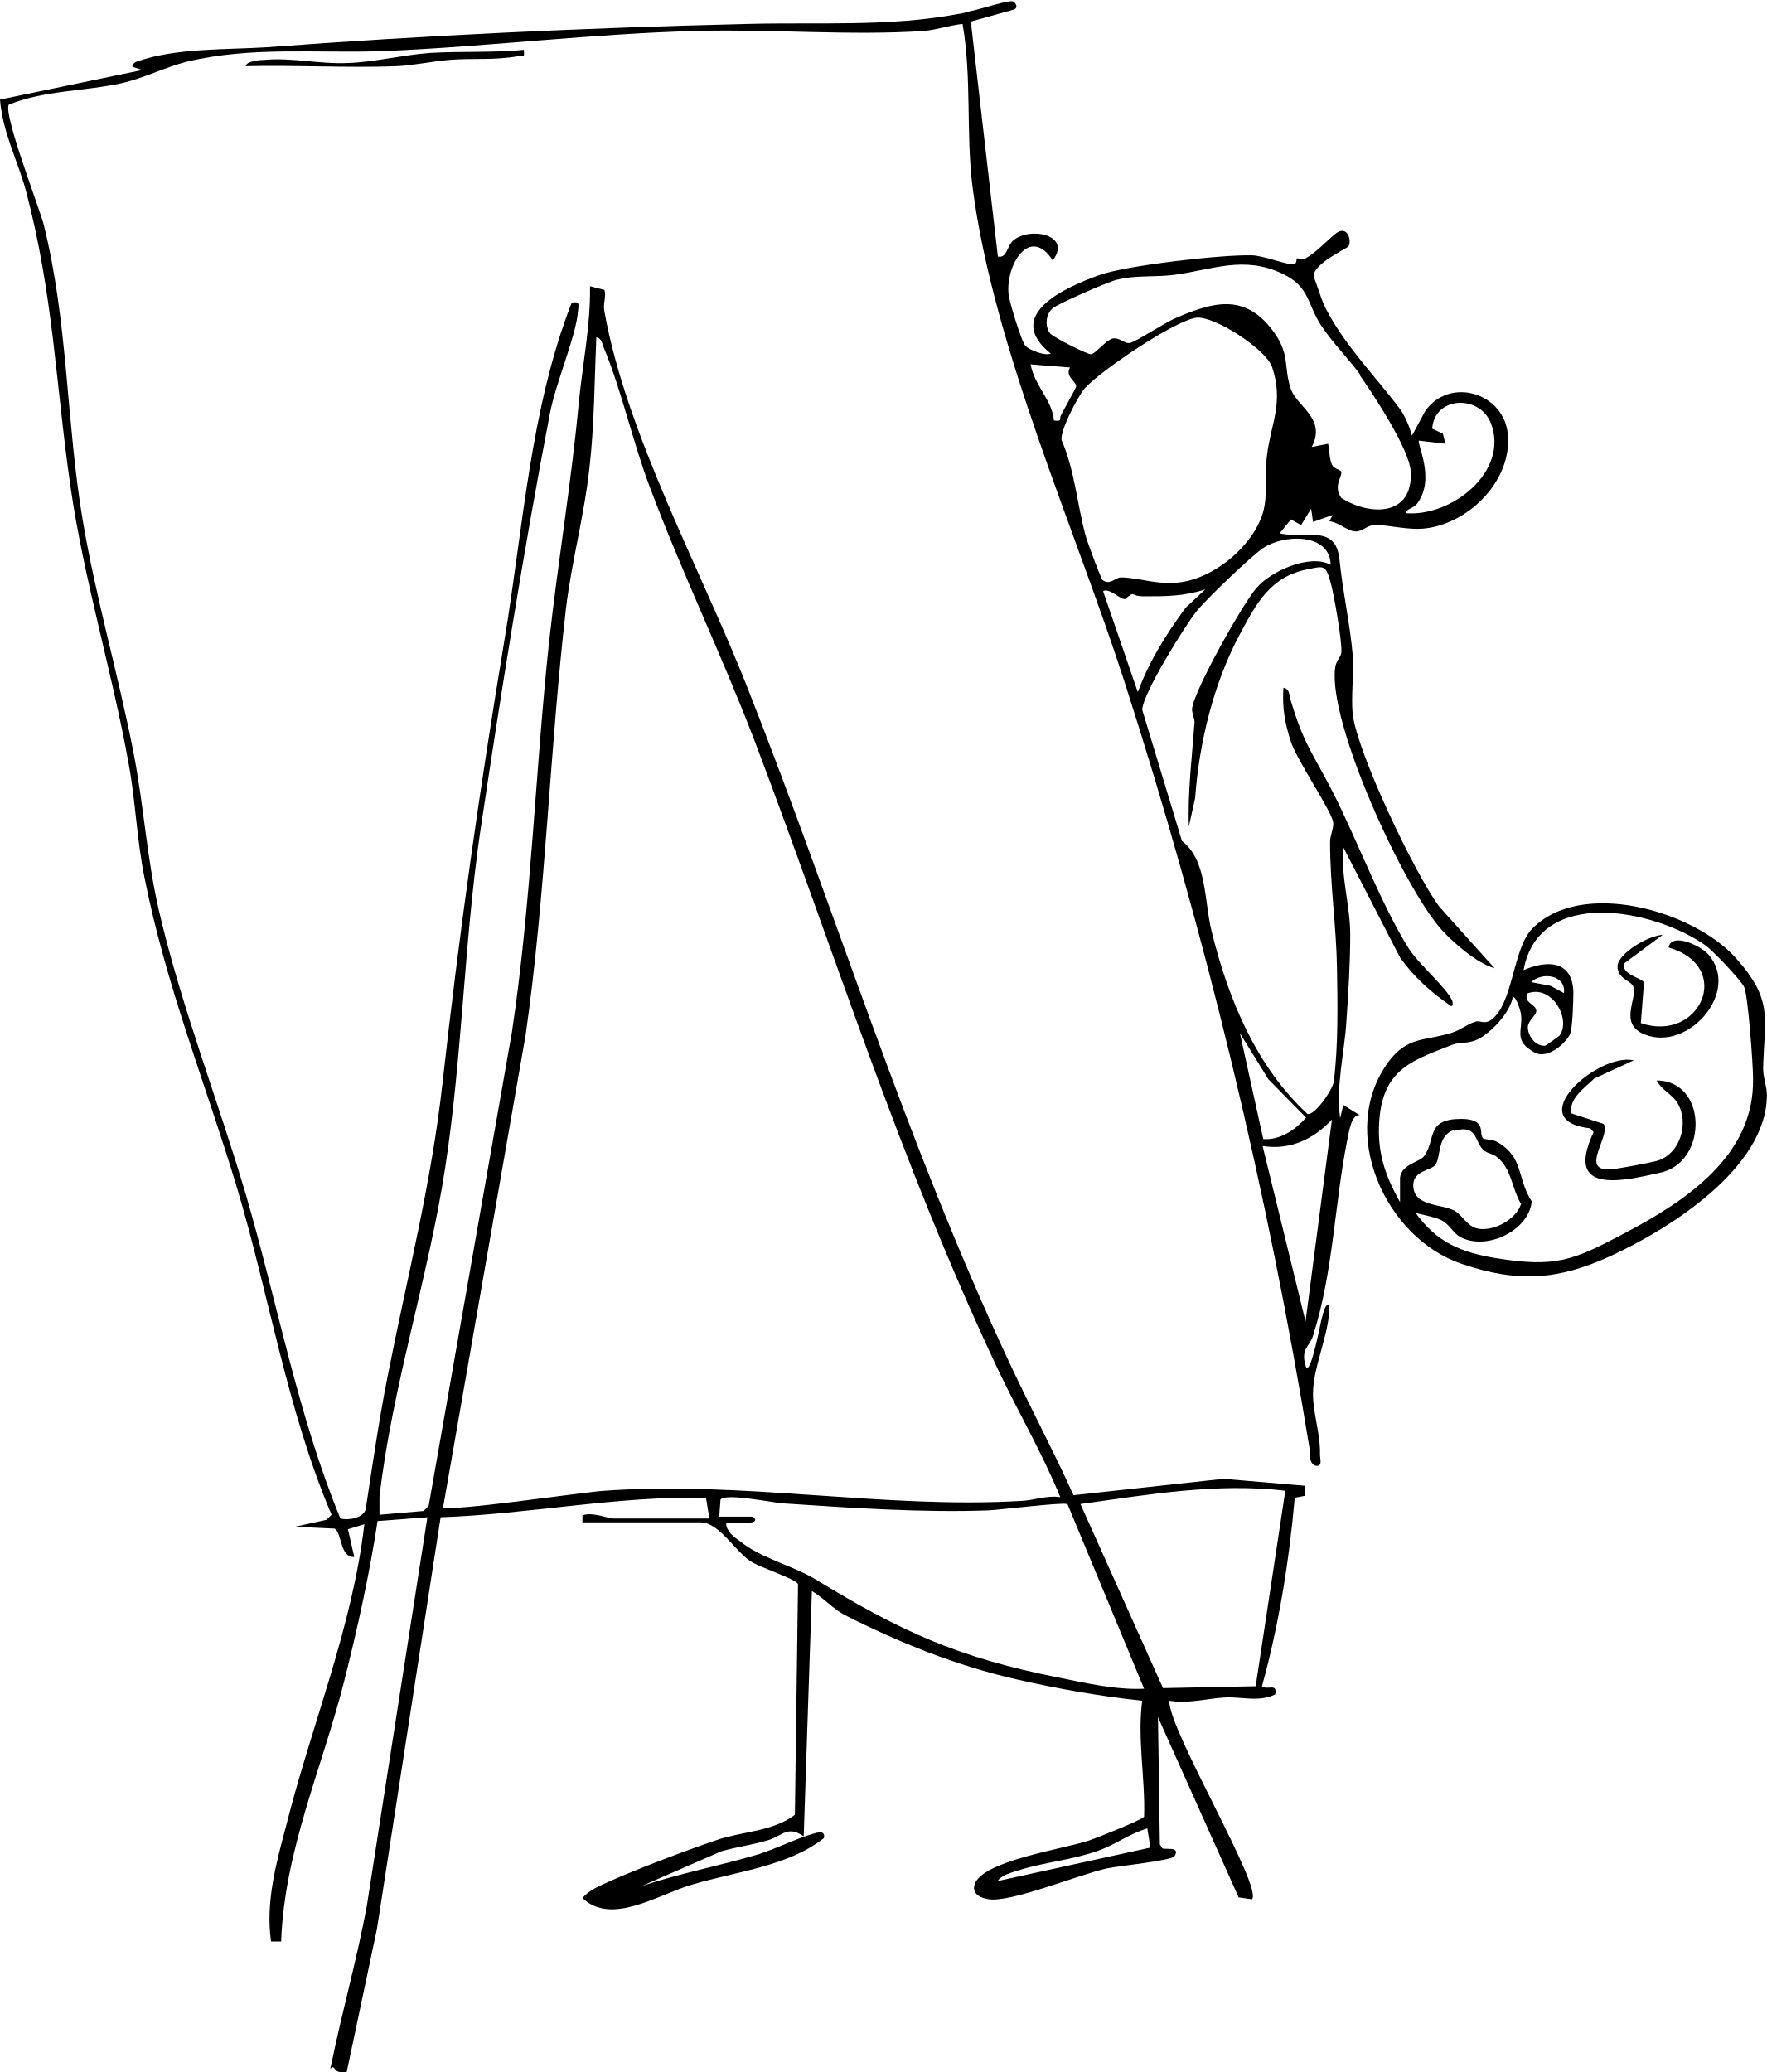
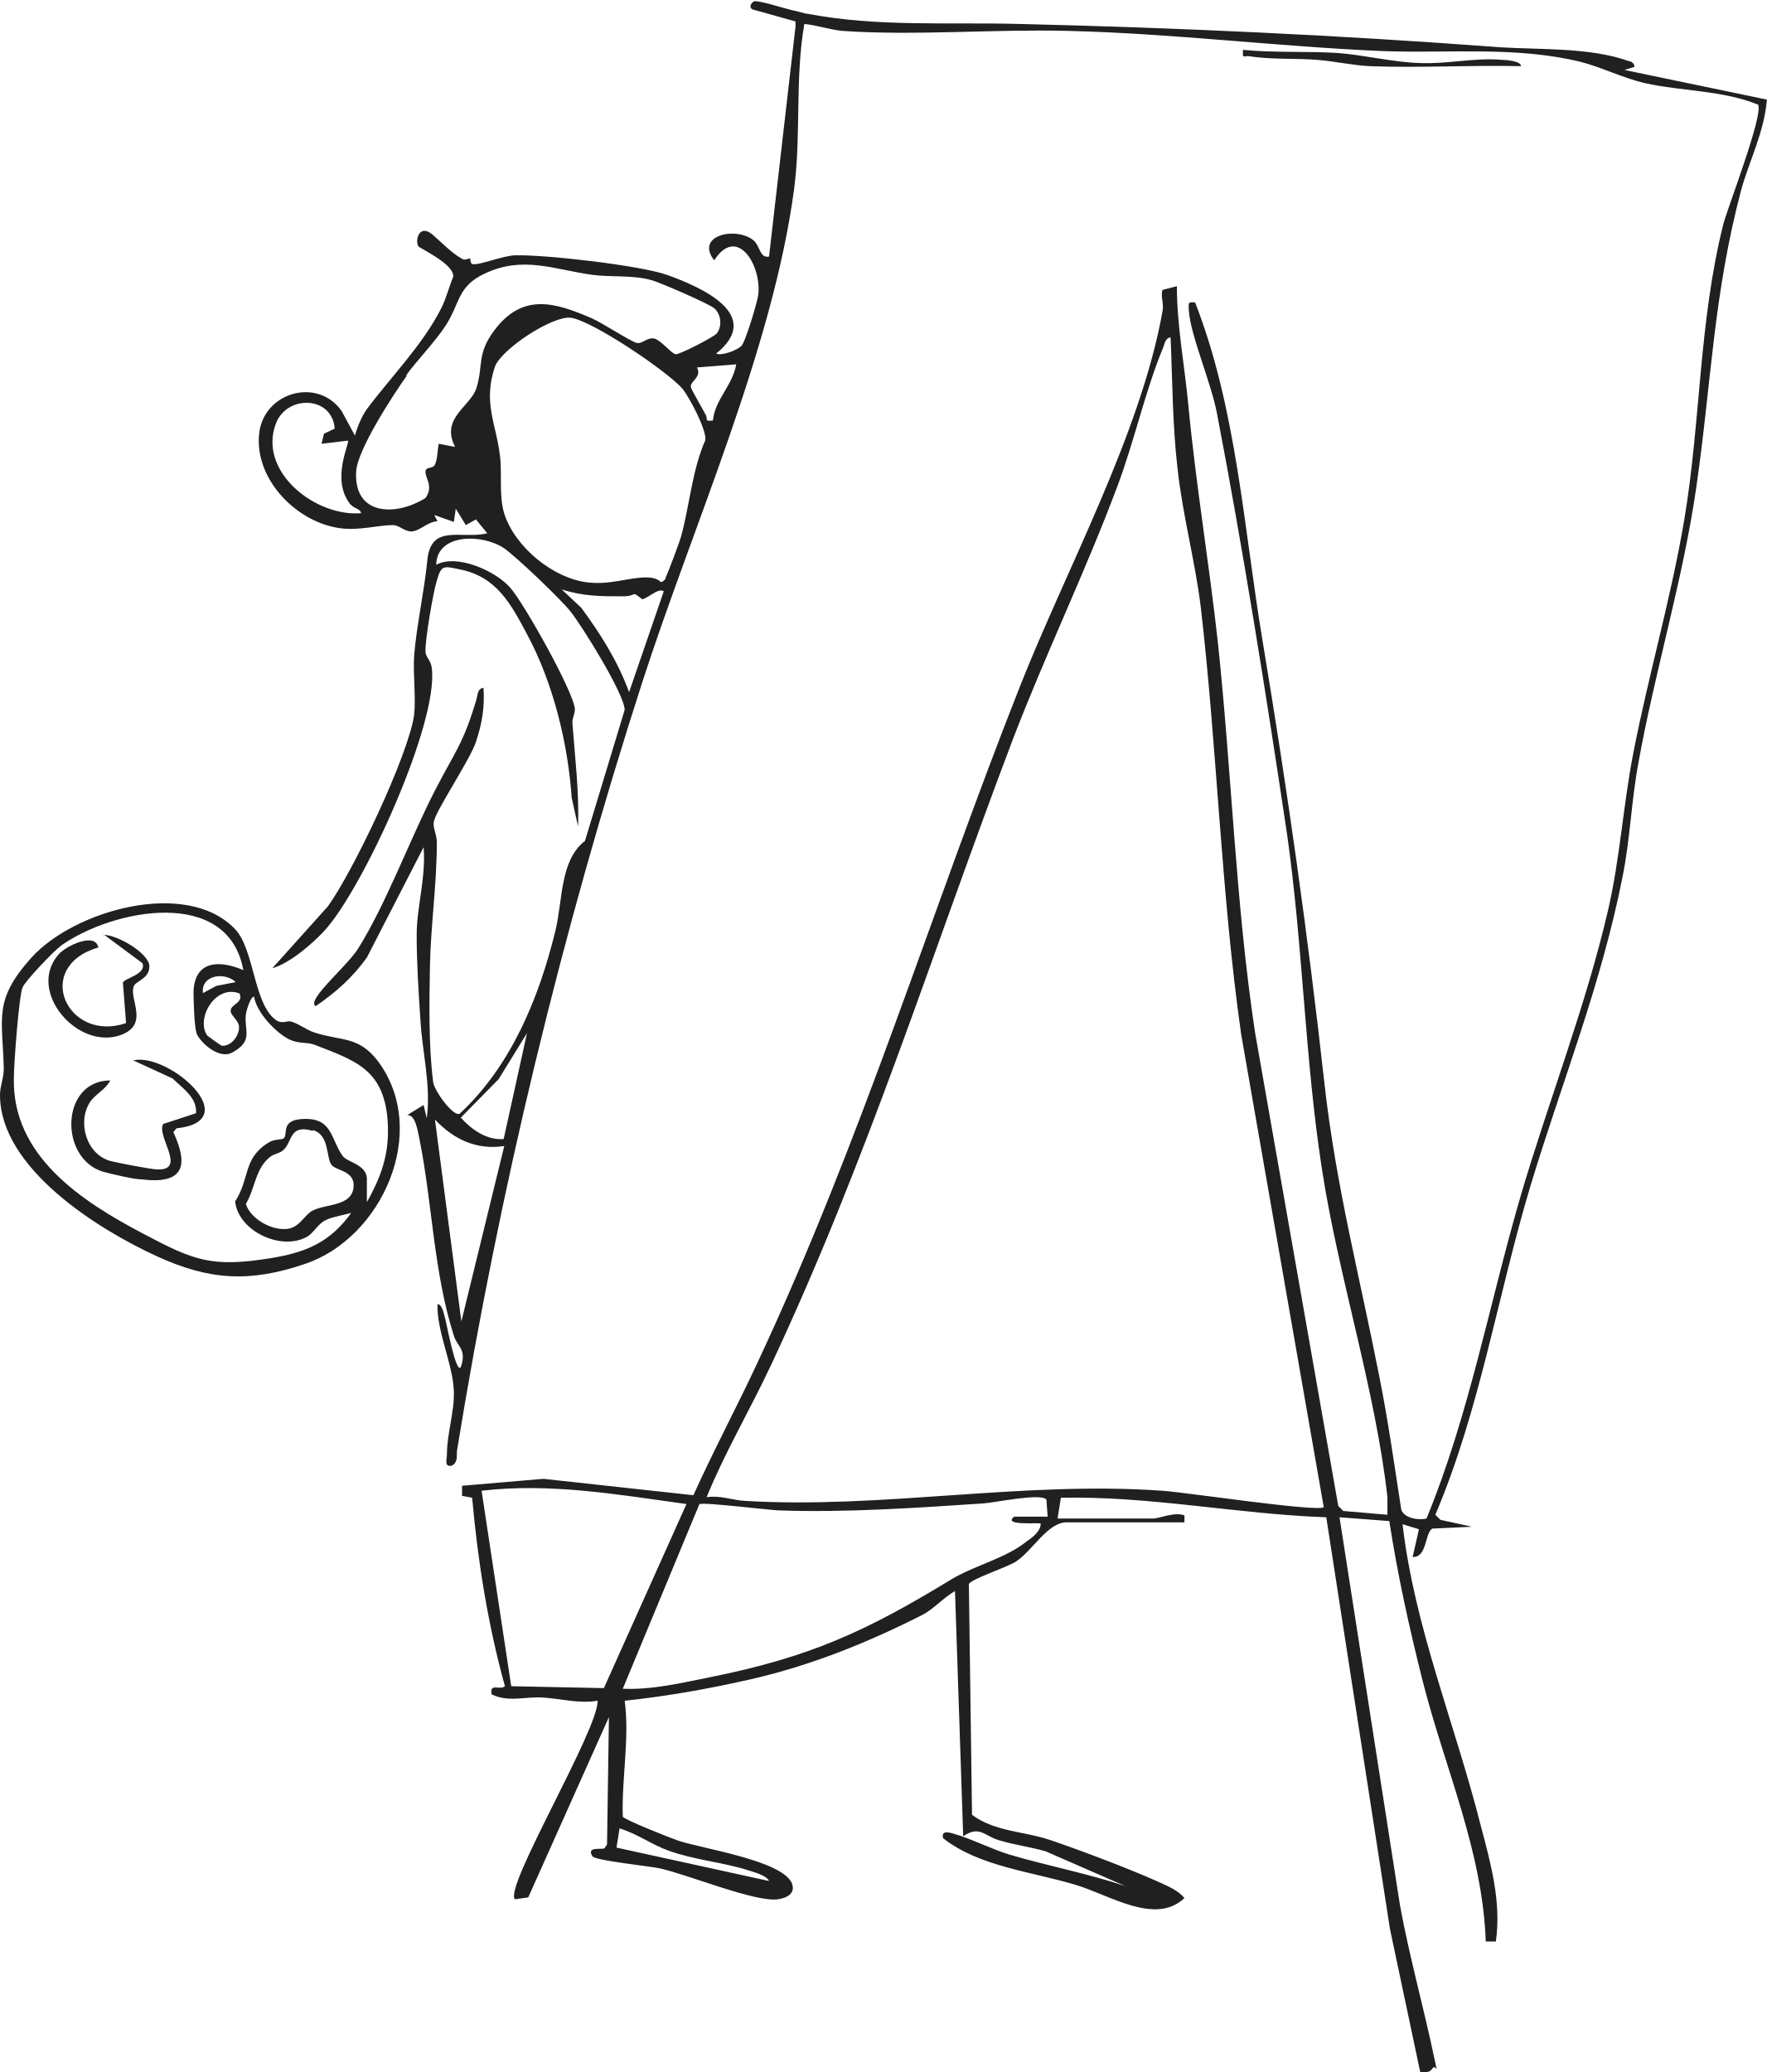
<svg xmlns="http://www.w3.org/2000/svg" id="Calque_2" version="1.1" viewBox="0 0 280.2 328.7">
+   <defs>
+     <style>
+       .st0 {
+         fill: #202020;
+       }
+     </style>
+   </defs>
  <g id="Calque_1-2">
    <g>
-       <path d="M112.5,240.7l-.5-3.1c-14.1-.3-28,2.6-42.1,3.1l-10.1,65.3-4.8,22.7c-.7,0-1.4.2-1.9-.5-.6-1-1,1.4-.4-1.4,1.7-8.2,4-16.3,5.5-24.5l9.6-61.6-7.9.6c-1.3,8.5-3.2,17.1-5.3,25.4-3.5,13.8-9.5,26.9-10,41.3h-1.6c-.9-6.2.8-12.4,2.4-18.4,4-15.9,10.5-31.4,12.4-47.8l-2.6.8,1,4.4c-2.3.1-1.9-3.7-3.1-4.5l-6.3-.3,5-1.1.8-.8c-7.1-16.7-9.9-34.9-15.1-52.2-5-16.5-11.2-31.8-14.6-49-1.2-5.9-1.4-12.1-2.5-18-2.6-14.5-7.1-29.2-9.2-43.8-2.4-16.6-2.7-30.4-7.1-47.1C2.8,25.5.4,20.9,0,15.8l22.6-4.7-1.6-.5c0-.5.5-.8.9-.9,6.1-2.1,14-1.8,20.4-2.2,25.3-1.9,50.9-3.1,76.3-3.7,11.2-.3,22.5.5,33.5-1.6.5,0,1.5-.4,2.6-.6,1.3-.3,5-1.5,5.9-1.4.3,0,1.1.9.3,1.3l-6.8,1.9v.8c0,0,4.2,36.5,4.2,36.5,1.5.3,1.4-1.7,2.5-2.6,2.7-2.2,9.3-.8,6.2,3.2-3.6-5.6-7.5.7-7,5.4.1,1.1,2.1,7.7,2.7,8.2.6.6,3,1.6,4,1.2-7.6-6.1,2.2-10.5,7.8-12.5,4.3-1.5,19.1-3.2,24-3.1,1.9,0,5.7,1.6,6.8,1.4.4,0,.4-.9.4-.9.4-.1.9.4,1.4,0,1.6-.9,3.2-2.6,4.6-3.8,2.1-1.8,2.8,1.1,2.2,1.9-.2.3-5.7,2.8-5.5,4.8.7,1.7,1.1,3.4,1.9,5,3,5.9,8,10.9,11.8,16,.8,1.1,1.5,2.8,1.9,4.2l2.1-3.9c3.9-5.5,12.5-2.9,13.1,3.7.7,7.2-6,14-12.9,14.9-2.9.4-6.1-.6-8.3-.5-1.1,0-1.9,1.1-3.1,1s-2.6-1.5-4-1.6l.5-1-3.1,1.1-.3-2.1-1.6,2.6-1.6-.9-1.8,2.2c4.1,1,8.9-1.6,9.5,4.2.5,5.1,1.7,10.3,2.1,15.2.2,3-.3,6.5,0,9.4.9,6.4,9.7,24.9,13.7,30.4l8.8,9.8c-2.8-.8-6.4-3.9-8.4-6.1-6.1-6.8-18-32.8-16.9-41.5.1-1.2,1-1.8,1-2.6.1-1.7-1.2-9.4-1.8-11.3-.7-2.5-1.1-2.3-3.5-1.8-5.9,1.1-8.2,5.4-10.8,10.3-4.2,7.8-6.5,17.4-7.1,26l-1,4.5c-.2-5.5.5-11,.9-16.5,0-.7-.4-1.4-.4-2.1.2-2.8,8.1-16.8,10.2-19.2,2.3-2.7,8.5-5.5,11.8-3.7-.1-5.1-7.5-4.9-10.8-2.6-2,1.4-8.9,8-10.5,10-1.9,2.4-8.5,13-8.6,15.6l6.3,20.8c4,3.1,3.5,9.4,4.7,14.3,2.6,10.6,7,21.4,15.2,29,1.1.4,4.1-3.9,4.2-5.2.7-5.5.6-12.3.5-17.9-.1-6.6-1.1-13.2-1.1-20,0-1.1.6-2.2.5-3.1-.1-1.6-5.7-9.8-6.7-12.8s-1.4-5.5-1.2-8.6c1,.2.9,1.1,1.1,1.8,2.1,7.1,3.4,8.3,6.6,14.5,4,7.8,7.7,17.9,12.2,25.1,1.6,2.5,6.1,6.3,6.9,8.3.1.2.1.9-.2.8-3.2-2.2-5.8-4.5-8.1-7.7l-9-17.5c-.4,4.8,1.1,9.2,1.1,13.9,0,4.4-.3,9.2-.6,13.6-.3,5.1-1.7,10.3-1,15.5l.5-2.1,2.6,1.6c-1.4-.1-1.7,2.8-2,4.1-2,10.1-2.2,20.9-5.4,30.9-.5,1.7-2.1,2.1-1.1,5,.8,1.1,2.3-7.2,2.5-7.8.2-.6.4-2.2,1.2-2.2.1,4.5-2.5,9.6-2.6,13.9-.1,3.1,1.2,6.7,1.1,9.9,0,.8.5,2.1-.8,1.8-1-.6-.7-1.5-.8-2.4-6.7-41.2-16.6-82.2-29.4-121.9-7.9-24.5-20.8-53.1-24.1-78.4-1.1-8.6-.1-17.4-1.6-26-2,.2-4,.9-6,1.1-11.5.8-24.1-.3-35.8,0-16.7.4-33.3,2.5-49.9,3.2-10.5.4-21.1-.8-31.4,1.7-3.2.8-6.8,2.6-10.3,3.4-5.9,1.3-12.2,1.1-17.9,3.4-.9,1.5,4.7,16,5.5,18.9,3.9,15.5,3.6,31.4,6.2,46.9,2.1,12.5,5.7,24.7,8.1,37.1,1.6,8.2,2.1,16.7,4,24.9,3.5,15.1,9.4,30.2,13.8,45.1,5,17.1,8.2,34.9,15,51.4,1.2.3,3.5,0,4-1.4,1.1-7.1,2.1-14.2,3.5-21.2,3.1-15.8,6.9-30.3,8.7-46.5,2.7-24.2,5.8-46,9.8-70.1,3-17.9,4.1-36.8,10.7-53.7,1.3-.2,1.1.2,1,1.3-.3,4.1-3.6,11.5-4.5,16.5-4.1,21.3-7.9,45.2-11.1,66.7-2.5,17.6-2.8,35.4-5.5,52.9-2.6,17-8.5,35.1-10.4,52.1,0,.9,0,1.9,0,2.8l7-.6.8-.8,13.2-75.1c3.1-20.6,3.7-41.3,5.9-61.9,1.4-12.7,3.5-25.1,4.7-37.8.6-6.3,1.9-12.4,1.8-18.7l2.3.6c.3,1.2-.3,2.2,0,3.5,3.5,19.4,15.3,40.9,22.6,59.4,14.3,36.2,24.9,71.5,41.6,107.2,3.3,7.1,7,14,10.2,21.1l23.8-2.6,12.9,1.1v1.6l-1.6.3c-.9,10.1-2.5,20.1-5.2,29.9.8.7,2.5-.6,2.1,1.3-2.7,1.3-5.3.3-8.2.5s-5.7,1-8.6.5c-.2,4.5,15,29.8,13.1,31.5l-2.1-.3-12.8-28.6.3,20.2.4.6c.3.3,3-.4,1.9,1.3-.7.7-8.8,1.5-10.7,1.9-4.5,1-15.1,5.4-18.7,4.9-1.4-.2-2.9-.9-2.2-2.6,1.7-3.6,14.1-5.4,18-6.7,1.2-.4,8.5-3.3,8.8-3.8.2-6.1-1.1-12.3-.3-18.4-6.7-.7-13.4-1.9-20-3.4-9.6-2.2-18.5-5.8-27.2-10.2-1.9-1-3.3-2.7-5.2-3.8l-1.3,38.9c-2.7-1.8-3.3,0-5.9.7-2.4.7-4.8,1-7.2,1.7l-12.6,5.5c6-2,12.3-3.2,18.4-5,2.9-.9,6-2.5,8.8-3.3.7-.2,2-.6,1.7.7-5.7,4.5-14,5.3-21,7.4-5.4,1.6-12.7,6.5-17.3,2.1,1.1-1.3,2.7-1.9,4.2-2.6,4.7-2.1,12.1-4.9,17.1-6.6,4.1-1.4,8.8-1.3,12.4-4l.5-36.6c-.3-.8-6.2-2.7-7.5-3.6-2.6-1.7-5-6.2-8-6.2h-18.7v-1.1c1.6-.6,4,.5,5,.5h15,0ZM215.9,59.6c-1.6-2.3-4.6-5.3-6.4-8.1-2.2-3.5-1.8-6.1-6.1-8.1-6.1-2.9-11.1-.6-17.1.2-2.9.4-6.2,0-9.2.8-1.3.3-9.3,3.8-10.1,4.5-1.1.9-1.3,2.9-.4,4,.5.6,6,3.4,6.5,3.3.7-.1,2.3-2.2,3.4-2.5,1.2-.2,1.9.9,2.8.7s5.5-3.2,7.1-3.9c5.8-2.5,10.9-4.1,15.4,1.8,2.9,3.8,1.8,5.6,2.9,9.2.9,3,5.8,4.8,3.4,9.4l2.6-.5c.2,1,.2,2.5.6,3.3s1.5.8,1.5,1.2c0,1-1.3,2.3,0,4.1,4.6,2.9,11.4,2.9,11-4.2-.2-3.5-5.9-12.2-8.1-15.3h0ZM174.7,91.8c1.2,1.3,2.2-.2,3.1-.2,2.8,0,5.6,1.2,9.2.8,5.5-.6,11.6-5.6,13.3-10.9.9-2.9.3-6.3.7-9.3.6-5,2.7-8.3.8-14-1-2.8-9.1-8.1-12-7.8-3.4.4-15.5,8.6-17.8,11.3-1.1,1.4-3.8,6.5-3.6,8.1,2.1,4.8,2.5,10.3,3.8,15.1.2.9,2.3,6.4,2.5,6.7h0ZM168.2,237.5c-2.9-7.1-6.8-13.7-10.1-20.7-15.6-33.2-25.5-65.3-38.4-99.3-5.2-13.6-11.5-26.6-16.6-40.2-2.7-7.1-4.5-15.4-7.3-22.1-.3-.7-.3-1.5-1.2-1.7-.3,6.9-.3,13.9-1.1,20.8-.8,7.4-2.8,14.7-3.7,22.1-2.6,22.5-3.2,45.2-6.4,67.7l-13.1,75c1,.8,22.2-2.4,25.5-2.6,22.2-1.6,44.4,2.9,66.3,1.6,2-.1,3.9-.9,6-.6h0ZM169.8,58.3l-6.3-.5c.6,3.4,3.4,5.6,3.7,8.9,1.4.2.8-.2,1.1-.8.4-.8,2.3-4.2,2.4-4.5.2-.9-1.9-1.6-.9-3.2h0ZM222.9,81.4c7.3.7,16.6-6.6,13.6-14.3-1.8-4.5-8.9-4.3-9.3.9l1.7.8.4,1.6-4.2-.5c-.4.4,2.7,6.1-.3,10-.7.9-1.7.7-1.8,1.6h0ZM178.6,95c-.6.4-2.7-1.9-3.6-1.2l5.5,16c1.8-4.9,4.5-9.2,7.6-13.4l3.1-2.9c-3.4,1.1-6.2,1.1-9.7,1.1-2.4,0-1.2-1-3,.4h0ZM200.4,180.7c2.7.2,5.1-1.5,6.8-3.4l-6-6.1-4.5-7.3,3.7,16.8h0ZM207.1,209.7l4.2-32.1c-2.9,3.1-6.6,4.9-11,4.2l6.8,27.8h0ZM204,236.5c-10.9-1.3-21.8.6-32.6,2.1l13.1,29.2,14.7-.3,4.7-31h0ZM169.2,238.6c-.5-.3-10.5.9-12.3,1-10.5.4-22.1-.4-32.6-1.1-1.7-.1-9.2-1.7-10-.6l-.2,2.7h5.3c2,1.5-4,.9-4.2,1.1,0,1.2,1.3,2.2,2.2,2.8,3.3,2.7,8.2,3.8,11.9,6,13.6,8.3,22.5,12.4,38.5,15.6,4.5.9,9.1,2,13.7,1.8l-12.2-29.4h0ZM181.9,290.1c-2.7.8-5.1,2.6-7.7,3.5-4.2,1.5-8.5,1.8-12.6,3.1-.9.3-2.9.8-3.3,1.7l24.2-5.3-.5-3.1h0Z" />
-       <path d="M243.1,147.3c7.7-7.9,25.4-2.9,32.2,4.6,6.1,6.8,4.6,9.5,4.4,17.6,0,1.5.6,2.8.6,4.2,0,11.6-15.5,21.3-24.9,25.6-8.3,3.8-14.7,4.2-23.5,1.2-12.2-4.1-19.8-21-11.6-32.1,3.1-4.1,5.8-3.2,10.1-4.6,1.3-.4,2.3-1.3,3.6-1.7.7-.3,1.4.4,2.4-.2,3.7-2.4,3.5-11.4,6.7-14.6h0ZM224.5,192.3c3.4,4.8,7.3,6.4,12.9,7.3,9.3,1.5,12.1.4,20.2-3.9,9.9-5.2,20.8-12.4,20.5-24.7,0-2.2-.8-13.1-1.4-14.4-.5-1.1-4.9-5.7-6.1-6.6-8.2-5.8-26.5-9.4-28.9,3.9,3.7-1.6,7.7-1.6,7.9,3.4,0,1.2-.1,6.1-.6,6.9-.9,1.6-3.6,3.8-5.5,2.8-3.5-1.9-1.9-3.5-2.2-6,0-.4-.7-2.8-1.3-2.9-.4,2.5-3.4,5.7-5.6,6.8-1.5.7-2.7.4-3.9.8-6.1,2.4-10.7,3.7-11.6,11.1-.6,5.4.6,9.3,3.2,13.9v-3.9c.3-2.2,3.2-2.4,3.9-3.5,1.8-2.6.2-5.8,5.8-5.8,4.2,0,2.7,2.4,3.5,3.1.2.2,1.5.1,2.3.6,4.2,2.5,3,5.7,5.4,9.4-.5,4.7-7.3,7.9-11.4,5.6-1.1-.6-1.7-2.1-3.1-2.7-1-.5-3.1-.8-4.3-1.2h0ZM248.1,157.6c.4-2.9-3.4-3.5-5.2-1.8l3.1.6,2.2,1.2ZM247.4,164.3c1.9-2.6-1.2-8.2-5.1-6.7-.7,1.6,1.6,1.7,1.4,2.9-.1.6-1.1,1.3-1.3,2.2-.2,1.4,1.1,3.3,2.7,3.2.1,0,2.2-1.5,2.3-1.6h0ZM230.6,179.3c-2.6.8-2,4.3-2.9,5.5-.7.9-3.4.9-3.5,3.1-.1,3.6,4.5,3,6.6,4.2,1.2.7,1.9,2.4,3.6,2.8,2.5.5,6.1-1.4,6.9-3.9-1.5-2.5-1.5-5.7-3.9-7.5-.6-.5-1.5-.5-2.1-1.1-1.4-1.3-.9-4.1-4.6-3h0Z" />
-       <path d="M83.1,7.9c.1,1.4,0,.9-.8,1-3.9.7-7.3.3-11,.6-2.6.2-5.8.9-8.4,1-8,.3-16-.2-23.9,0,0-.8,2.3-1,2.9-1,4.5-.4,8.8.7,13.2.5,4-.1,8.9-1.3,13.1-1.6,4.9-.3,10,0,15-.5h0Z" />
-       <path d="M259.2,168.2l-6.3,2.9c-1.5,1.5-3.9,3-3.7,5.5l5.2,1.7c1.2,1.9-4,7.6,1.2,7.2,1.2-.1,5.9-1,7.1-1.3,3.9-1,5.4-6.2,3.3-9.4-.8-1.2-2.5-2-3.2-3.4,7.9,0,8.2,12.4,1.1,14.5-1.2.3-4.8,1.1-6.1,1.2-6.6.8-7.5-2.1-5-7.5l-.5-.6c-11.1-1.2,1.2-12,6.8-10.8Z" />
-       <path d="M263.9,148.2l-6.2,4.6c-.7,1.8,3,2.4,3.1,3.1l-.5,6.4c9.3,3.2,14.9-8.9,4.4-12,.5-2.5,5.2-.2,6.3,1.1,5.2,5.9-3.2,15.5-10.1,12.7-4.2-1.7-1.1-5.6-1.8-7.6-.3-.9-2.5-1.2-2.5-3.2s5-5,7.3-5h0Z" />
+       <path class="st0" d="M167.9,240.9h15c1,0,3.4-1.1,5-.5v1.1h-18.7c-3,0-5.4,4.5-8,6.2-1.3.9-7.2,2.8-7.5,3.6l.5,36.6c3.6,2.7,8.3,2.6,12.4,4,5,1.7,12.4,4.5,17.1,6.6,1.5.7,3.1,1.3,4.2,2.6-4.6,4.4-11.9-.5-17.3-2.1-7-2.1-15.3-2.9-21-7.4-.3-1.3,1-.9,1.7-.7,2.8.8,5.9,2.4,8.8,3.3,6.1,1.8,12.4,3,18.4,5l-12.6-5.5c-2.4-.7-4.8-1-7.2-1.7-2.6-.7-3.2-2.5-5.9-.7l-1.3-38.9c-1.9,1.1-3.3,2.8-5.2,3.8-8.7,4.4-17.6,8-27.2,10.2-6.6,1.5-13.3,2.7-20,3.4.8,6.1-.5,12.3-.3,18.4.3.5,7.6,3.4,8.8,3.8,3.9,1.3,16.3,3.1,18,6.7.7,1.7-.8,2.4-2.2,2.6-3.6.5-14.2-3.9-18.7-4.9-1.9-.4-10-1.2-10.7-1.9-1.1-1.7,1.6-1,1.9-1.3l.4-.6.3-20.2-12.8,28.6-2.1.3c-1.9-1.7,13.3-27,13.1-31.5-2.9.5-5.7-.3-8.6-.5-2.9-.2-5.5.8-8.2-.5-.4-1.9,1.3-.6,2.1-1.3-2.7-9.8-4.3-19.8-5.2-29.9l-1.6-.3v-1.6s12.9-1.1,12.9-1.1l23.8,2.6c3.2-7.1,6.9-14,10.2-21.1,16.7-35.7,27.3-71,41.6-107.2,7.3-18.5,19.1-40,22.6-59.4.3-1.3-.3-2.3,0-3.5l2.3-.6c0,6.3,1.2,12.4,1.8,18.7,1.2,12.7,3.3,25.1,4.7,37.8,2.2,20.6,2.8,41.3,5.9,61.9l13.2,75.1.8.8,7,.6v-2.8c-1.9-17-7.8-35.1-10.4-52.1-2.7-17.5-3-35.3-5.5-52.9-3.2-21.5-7-45.4-11.1-66.7-.9-5-4.2-12.4-4.5-16.5,0-1.1-.3-1.5,1-1.3,6.6,16.9,7.7,35.8,10.7,53.7,4,24.1,7.1,45.9,9.8,70.1,1.8,16.2,5.6,30.7,8.7,46.5,1.4,7,2.4,14.1,3.5,21.2.5,1.4,2.8,1.7,4,1.4,6.8-16.5,10-34.3,15-51.4,4.4-14.9,10.3-30,13.8-45.1,1.9-8.2,2.4-16.7,4-24.9,2.4-12.4,6-24.6,8.1-37.1,2.6-15.5,2.3-31.4,6.2-46.9.8-2.9,6.4-17.4,5.5-18.9-5.7-2.3-12-2.1-17.9-3.4-3.5-.8-7.1-2.6-10.3-3.4-10.3-2.5-20.9-1.3-31.4-1.7-16.6-.7-33.2-2.8-49.9-3.2-11.7-.3-24.3.8-35.8,0-2-.2-4-.9-6-1.1-1.5,8.6-.5,17.4-1.6,26-3.3,25.3-16.2,53.9-24.1,78.4-12.8,39.7-22.7,80.7-29.4,121.9-.1.9.2,1.8-.8,2.4-1.3.3-.8-1-.8-1.8,0-3.2,1.2-6.8,1.1-9.9-.1-4.3-2.7-9.4-2.6-13.9.8,0,1,1.6,1.2,2.2s1.7,8.9,2.5,7.8c1-2.9-.6-3.3-1.1-5-3.2-10-3.4-20.8-5.4-30.9-.3-1.3-.6-4.2-2-4.1l2.6-1.6.5,2.1c.7-5.2-.7-10.4-1-15.5-.3-4.4-.6-9.2-.6-13.6s1.5-9.1,1.1-13.9l-9,17.5c-2.3,3.2-4.9,5.5-8.1,7.7-.3,0-.3-.6-.2-.8.8-2,5.3-5.8,6.9-8.3,4.5-7.2,8.2-17.3,12.2-25.1,3.2-6.2,4.5-7.4,6.6-14.5.2-.7.1-1.6,1.1-1.8.2,3.1-.2,5.6-1.2,8.6s-6.6,11.2-6.7,12.8c-.1.9.5,2,.5,3.1,0,6.8-1,13.4-1.1,20-.1,5.6-.2,12.4.5,17.9,0,1.3,3.1,5.6,4.2,5.2,8.2-7.6,12.6-18.4,15.2-29,1.2-4.9.7-11.2,4.7-14.3l6.3-20.8c-.1-2.6-6.7-13.2-8.6-15.6-1.6-2-8.5-8.6-10.5-10-3.3-2.3-10.7-2.5-10.8,2.6,3.3-1.8,9.5,1,11.8,3.7,2.1,2.4,10,16.4,10.2,19.2,0,.7-.4,1.4-.4,2.1.4,5.5,1.1,11,.9,16.5l-1-4.5c-.6-8.6-2.9-18.2-7.1-26-2.6-4.9-4.9-9.2-10.8-10.3-2.4-.5-2.8-.7-3.5,1.8-.6,1.9-1.9,9.6-1.8,11.3,0,.8.9,1.4,1,2.6,1.1,8.7-10.8,34.7-16.9,41.5-2,2.2-5.6,5.3-8.4,6.1l8.8-9.8c4-5.5,12.8-24,13.7-30.4.3-2.9-.2-6.4,0-9.4.4-4.9,1.6-10.1,2.1-15.2.6-5.8,5.4-3.2,9.5-4.2l-1.8-2.2-1.6.9-1.6-2.6-.3,2.1-3.1-1.1.5,1c-1.4,0-2.8,1.5-4,1.6s-2-1-3.1-1c-2.2,0-5.4.9-8.3.5-6.9-.9-13.6-7.7-12.9-14.9.6-6.6,9.2-9.2,13.1-3.7l2.1,3.9c.4-1.4,1.1-3.1,1.9-4.2,3.8-5.1,8.8-10.1,11.8-16,.8-1.6,1.2-3.3,1.9-5,.2-2-5.3-4.5-5.5-4.8-.6-.8,0-3.7,2.2-1.9,1.4,1.2,3,2.9,4.6,3.8.5.4,1,0,1.4,0,0,0,0,.9.4.9,1.1.2,4.9-1.4,6.8-1.4,4.9-.1,19.7,1.6,24,3.1,5.6,2,15.4,6.4,7.8,12.5,1,.4,3.4-.6,4-1.2.6-.5,2.6-7.1,2.7-8.2.5-4.7-3.4-11-7-5.4-3.1-4,3.5-5.4,6.2-3.2,1.1.9,1,2.9,2.5,2.6l4.2-36.5v-.8s-6.8-1.9-6.8-1.9c-.8-.4,0-1.3.3-1.3.9-.1,4.6,1.1,5.9,1.4,1.1.2,2.1.6,2.6.6,11,2.1,22.3,1.3,33.5,1.6,25.4.6,51,1.8,76.3,3.7,6.4.4,14.3,0,20.4,2.2.4,0,.9.4.9.9l-1.6.5,22.6,4.7c-.4,5.1-2.8,9.7-4.1,14.4-4.4,16.7-4.7,30.5-7.1,47.1-2.1,14.6-6.6,29.3-9.2,43.8-1.1,5.9-1.3,12.1-2.5,18-3.4,17.2-9.6,32.5-14.6,49-5.2,17.3-8,35.5-15.1,52.2l.8.8,5,1.1-6.3.3c-1.2.8-.8,4.6-3.1,4.5l1-4.4-2.6-.8c1.9,16.4,8.4,31.9,12.4,47.8,1.6,6,3.3,12.2,2.4,18.4h-1.6c-.5-14.4-6.5-27.5-10-41.3-2.1-8.3-4-16.9-5.3-25.4l-7.9-.6,9.6,61.6c1.5,8.2,3.8,16.3,5.5,24.5.6,2.8.2.4-.4,1.4-.5.7-1.2.5-1.9.5l-4.8-22.7-10.1-65.3c-14.1-.5-28-3.4-42.1-3.1l-.5,3.1v.2ZM64.6,59.5h0c-2.2,3.1-7.9,11.8-8.1,15.3-.4,7.1,6.4,7.1,11,4.2,1.3-1.8,0-3.1,0-4.1s1.1-.4,1.5-1.2.4-2.3.6-3.3l2.6.5c-2.4-4.6,2.5-6.4,3.4-9.4,1.1-3.6,0-5.4,2.9-9.2,4.5-5.9,9.6-4.3,15.4-1.8,1.6.7,6.2,3.7,7.1,3.9s1.6-.9,2.8-.7c1.1.3,2.7,2.4,3.4,2.5.5.1,6-2.7,6.5-3.3.9-1.1.7-3.1-.4-4-.8-.7-8.8-4.2-10.1-4.5-3-.8-6.3-.4-9.2-.8-6-.8-11-3.1-17.1-.2-4.3,2-3.9,4.6-6.1,8.1-1.8,2.8-4.8,5.8-6.4,8.1h.2ZM105.6,91.6h0c.2-.3,2.3-5.8,2.5-6.7,1.3-4.8,1.7-10.3,3.8-15.1.2-1.6-2.5-6.7-3.6-8.1-2.3-2.7-14.4-10.9-17.8-11.3-2.9-.3-11,5-12,7.8-1.9,5.7.2,9,.8,14,.4,3-.2,6.4.7,9.3,1.7,5.3,7.8,10.3,13.3,10.9,3.6.4,6.4-.8,9.2-.8s1.9,1.5,3.1.2v-.2ZM112.2,237.5h0c2.1-.3,4,.5,6,.6,21.9,1.3,44.1-3.2,66.3-1.6,3.3.2,24.5,3.4,25.5,2.6l-13.1-75c-3.2-22.5-3.8-45.2-6.4-67.7-.9-7.4-2.9-14.7-3.7-22.1-.8-6.9-.8-13.9-1.1-20.8-.9.2-.9,1-1.2,1.7-2.8,6.7-4.6,15-7.3,22.1-5.1,13.6-11.4,26.6-16.6,40.2-12.9,34-22.8,66.1-38.4,99.3-3.3,7-7.2,13.6-10.1,20.7h0ZM110.5,58.2h0c1,1.6-1.1,2.3-.9,3.2,0,.3,2,3.7,2.4,4.5.3.6-.3,1,1.1.8.3-3.3,3.1-5.5,3.7-8.9l-6.3.5h0ZM57.3,81.5h0c-.1-.9-1.1-.7-1.8-1.6-3-3.9,0-9.6-.3-10l-4.2.5.4-1.6,1.7-.8c-.4-5.2-7.5-5.4-9.3-.9-3,7.7,6.3,15,13.6,14.3h0ZM101.8,95h0c-1.8-1.4-.6-.4-3-.4-3.5,0-6.3,0-9.7-1.1l3.1,2.9c3.1,4.2,5.8,8.5,7.6,13.4l5.5-16c-.9-.7-3,1.6-3.6,1.2h0ZM79.9,180.7l3.7-16.8-4.5,7.3-6,6.1c1.7,1.9,4.1,3.6,6.8,3.4h0ZM73.2,209.6h0l6.8-27.8c-4.4.7-8.1-1.1-11-4.2l4.2,32.1h0ZM76.4,236.5h0l4.7,31,14.7.3,13.1-29.2c-10.8-1.5-21.7-3.4-32.6-2.1h.1ZM111,238.5h0l-12.2,29.4c4.6.2,9.2-.9,13.7-1.8,16-3.2,24.9-7.3,38.5-15.6,3.7-2.2,8.6-3.3,11.9-6,.9-.6,2.2-1.6,2.2-2.8-.2-.2-6.2.4-4.2-1.1h5.3s-.2-2.7-.2-2.7c-.8-1.1-8.3.5-10,.6-10.5.7-22.1,1.5-32.6,1.1-1.8-.1-11.8-1.3-12.3-1h-.1ZM98.3,290h0l-.5,3.1,24.2,5.3c-.4-.9-2.4-1.4-3.3-1.7-4.1-1.3-8.4-1.6-12.6-3.1-2.6-.9-5-2.7-7.7-3.5h0Z" />
+       <path class="st0" d="M37.2,147.3h0c3.2,3.2,3,12.2,6.7,14.6,1,.6,1.7-.1,2.4.2,1.3.4,2.3,1.3,3.6,1.7,4.3,1.4,7,.5,10.1,4.6,8.2,11.1.6,28-11.6,32.1-8.8,3-15.2,2.6-23.5-1.2C15.5,195,0,185.3,0,173.7c0-1.4.6-2.7.6-4.2-.2-8.1-1.7-10.8,4.4-17.6,6.8-7.5,24.5-12.5,32.2-4.6h0ZM56.1,192.3h0c-1.2.4-3.3.7-4.3,1.2-1.4.6-2,2.1-3.1,2.7-4.1,2.3-10.9-.9-11.4-5.6,2.4-3.7,1.2-6.9,5.4-9.4.8-.5,2.1-.4,2.3-.6.8-.7-.7-3.1,3.5-3.1s4,3.2,5.8,5.8c.7,1.1,3.6,1.3,3.9,3.5v3.9c2.6-4.6,3.8-8.5,3.2-13.9-.9-7.4-5.5-8.7-11.6-11.1-1.2-.4-2.4-.1-3.9-.8-2.2-1.1-5.2-4.3-5.6-6.8-.6,0-1.3,2.5-1.3,2.9-.3,2.5,1.3,4.1-2.2,6-1.9,1-4.6-1.2-5.5-2.8-.5-.8-.6-5.7-.6-6.9.2-5,4.2-5,7.9-3.4-2.4-13.3-20.7-9.7-28.9-3.9-1.2.9-5.6,5.5-6.1,6.6-.6,1.3-1.4,12.2-1.4,14.4-.3,12.3,10.6,19.5,20.5,24.7,8.1,4.3,10.9,5.4,20.2,3.9,5.6-.9,9.5-2.5,12.9-7.3h.3ZM32.1,157.6l2.2-1.2,3.1-.6c-1.8-1.7-5.6-1.1-5.2,1.8h-.1ZM32.9,164.3h0c.1.1,2.2,1.6,2.3,1.6,1.6.1,2.9-1.8,2.7-3.2-.2-.9-1.2-1.6-1.3-2.2-.2-1.2,2.1-1.3,1.4-2.9-3.9-1.5-7,4.1-5.1,6.7h0ZM49.6,179.4h0c-3.7-1.1-3.2,1.7-4.6,3-.6.6-1.5.6-2.1,1.1-2.4,1.8-2.4,5-3.9,7.5.8,2.5,4.4,4.4,6.9,3.9,1.7-.4,2.4-2.1,3.6-2.8,2.1-1.2,6.7-.6,6.6-4.2-.1-2.2-2.8-2.2-3.5-3.1-.9-1.2-.3-4.7-2.9-5.5h-.1Z" />
+       <path class="st0" d="M197.1,7.9h0c5,.5,10.1.2,15,.5,4.2.3,9.1,1.5,13.1,1.6,4.4.2,8.7-.9,13.2-.5.6,0,2.9.2,2.9,1-7.9-.2-15.9.3-23.9,0-2.6-.1-5.8-.8-8.4-1-3.7-.3-7.1,0-11-.6-.8,0-.9.4-.8-1h0Z" />
+       <path class="st0" d="M21.2,168.2c5.6-1.2,17.9,9.6,6.8,10.8l-.5.6c2.5,5.4,1.6,8.3-5,7.5-1.3,0-4.9-.9-6.1-1.2-7.1-2.1-6.8-14.5,1.1-14.5-.7,1.4-2.4,2.2-3.2,3.4-2.1,3.2-.6,8.4,3.3,9.4,1.2.3,5.9,1.2,7.1,1.3,5.2.4,0-5.3,1.2-7.2l5.2-1.7c.2-2.5-2.2-4-3.7-5.5l-6.3-2.9h.1Z" />
+       <path class="st0" d="M16.4,148.3h0c2.3,0,7.3,3,7.3,5s-2.2,2.3-2.5,3.2c-.7,2,2.4,5.9-1.8,7.6-6.9,2.8-15.3-6.8-10.1-12.7,1.1-1.3,5.8-3.6,6.3-1.1-10.5,3.1-4.9,15.2,4.4,12l-.5-6.4c.1-.7,3.8-1.3,3.1-3.1l-6.2-4.6h0Z" />
    </g>
  </g>
</svg>
